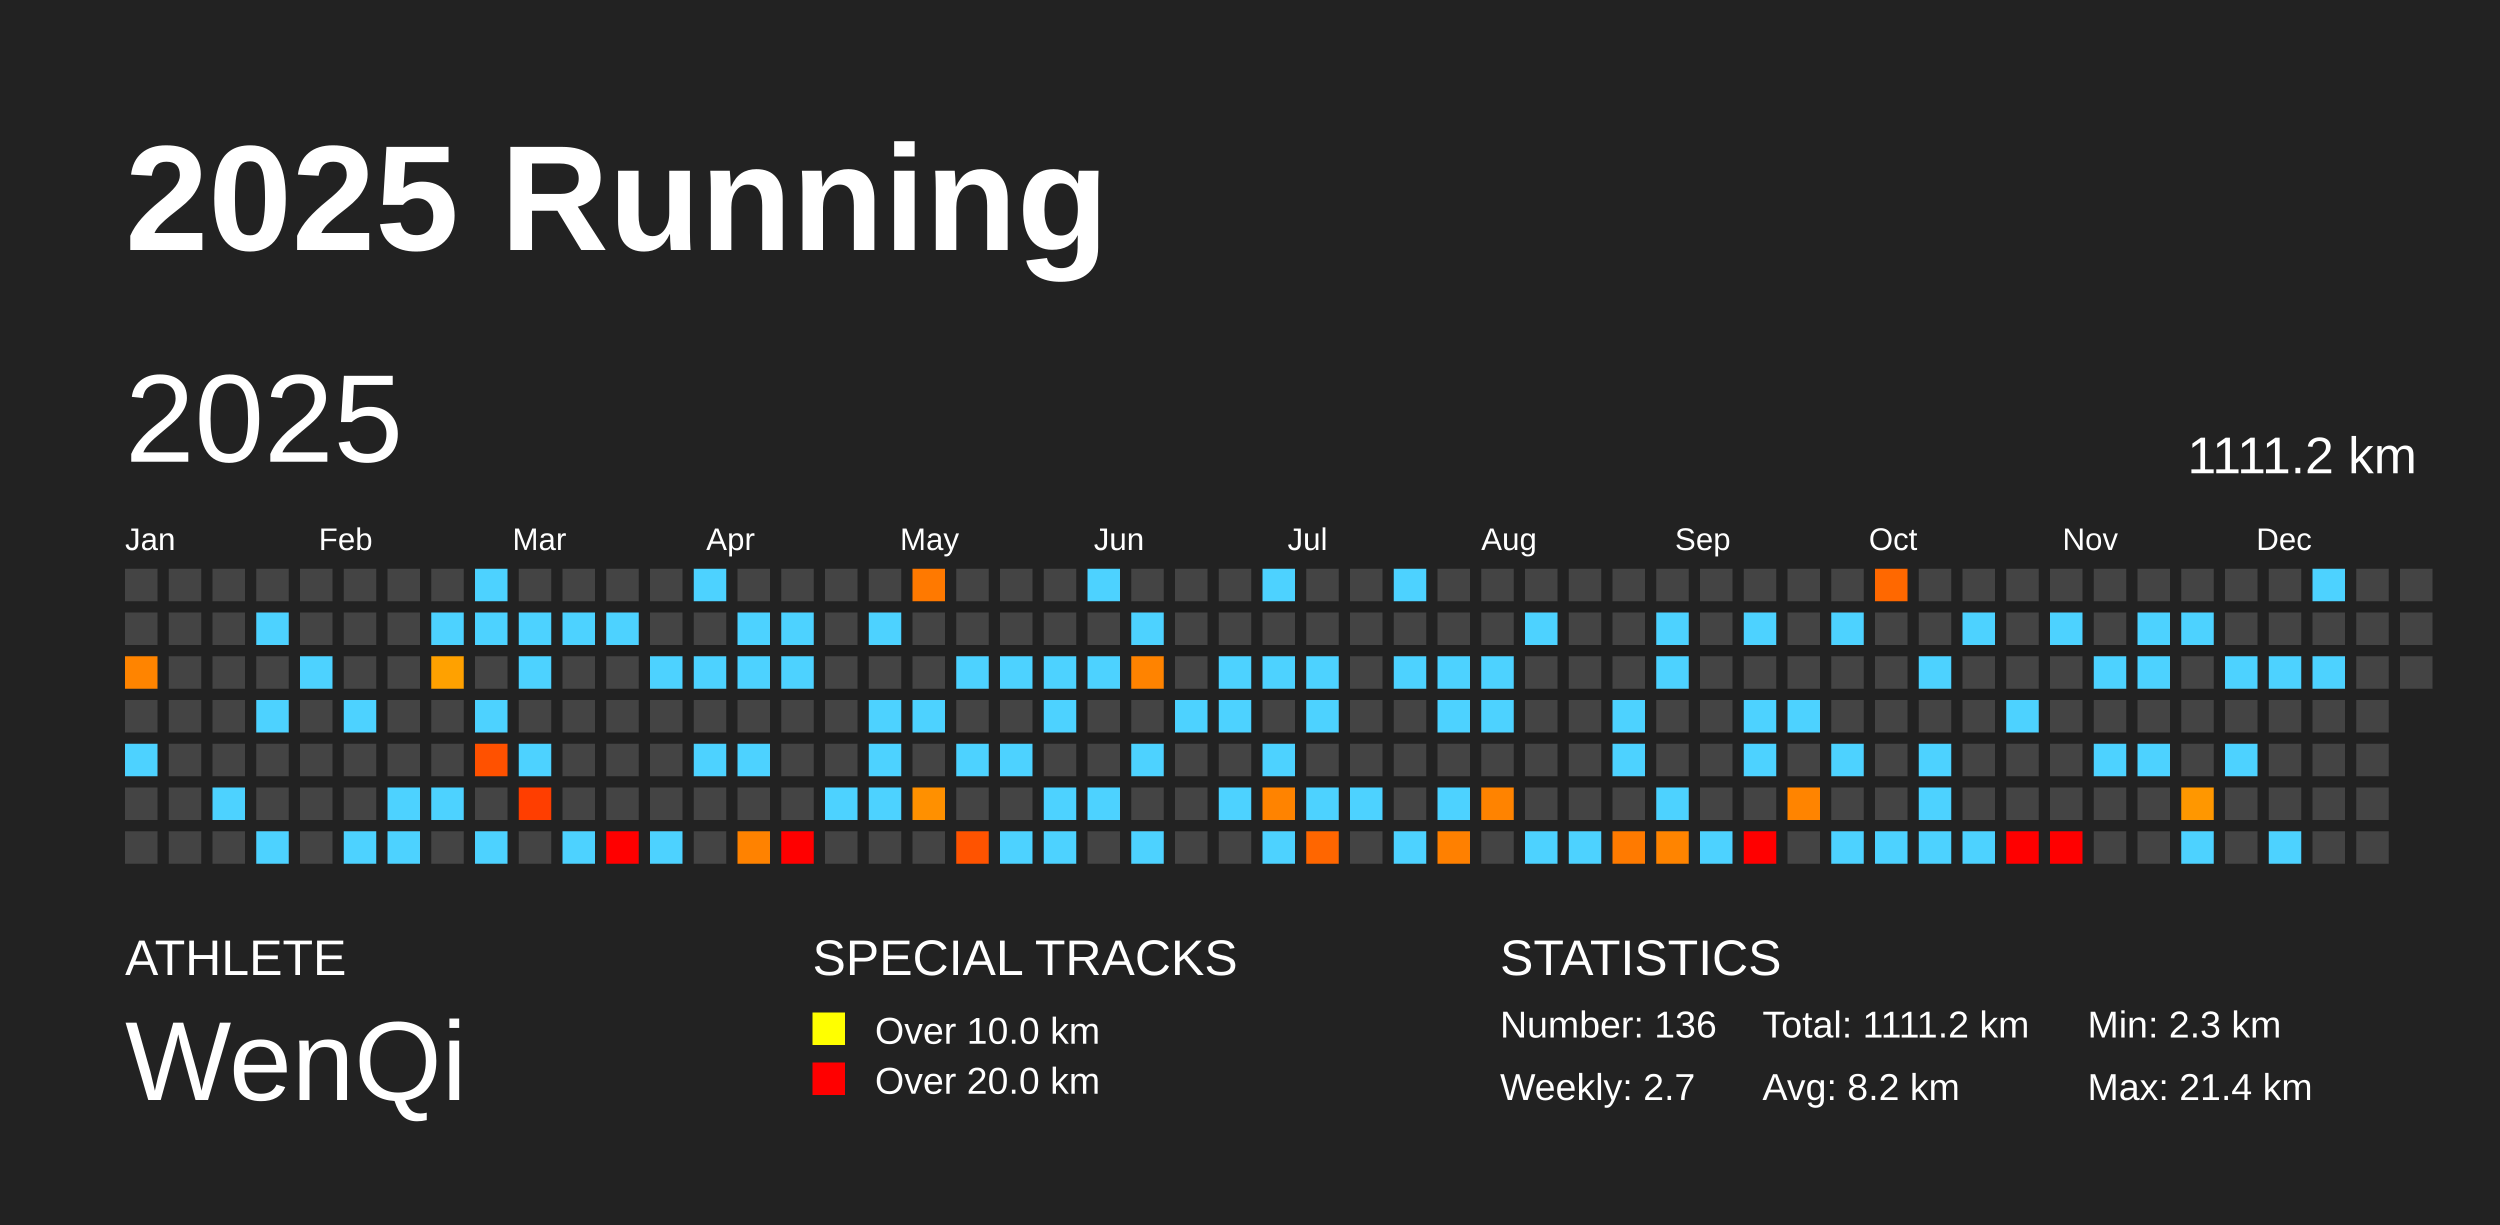
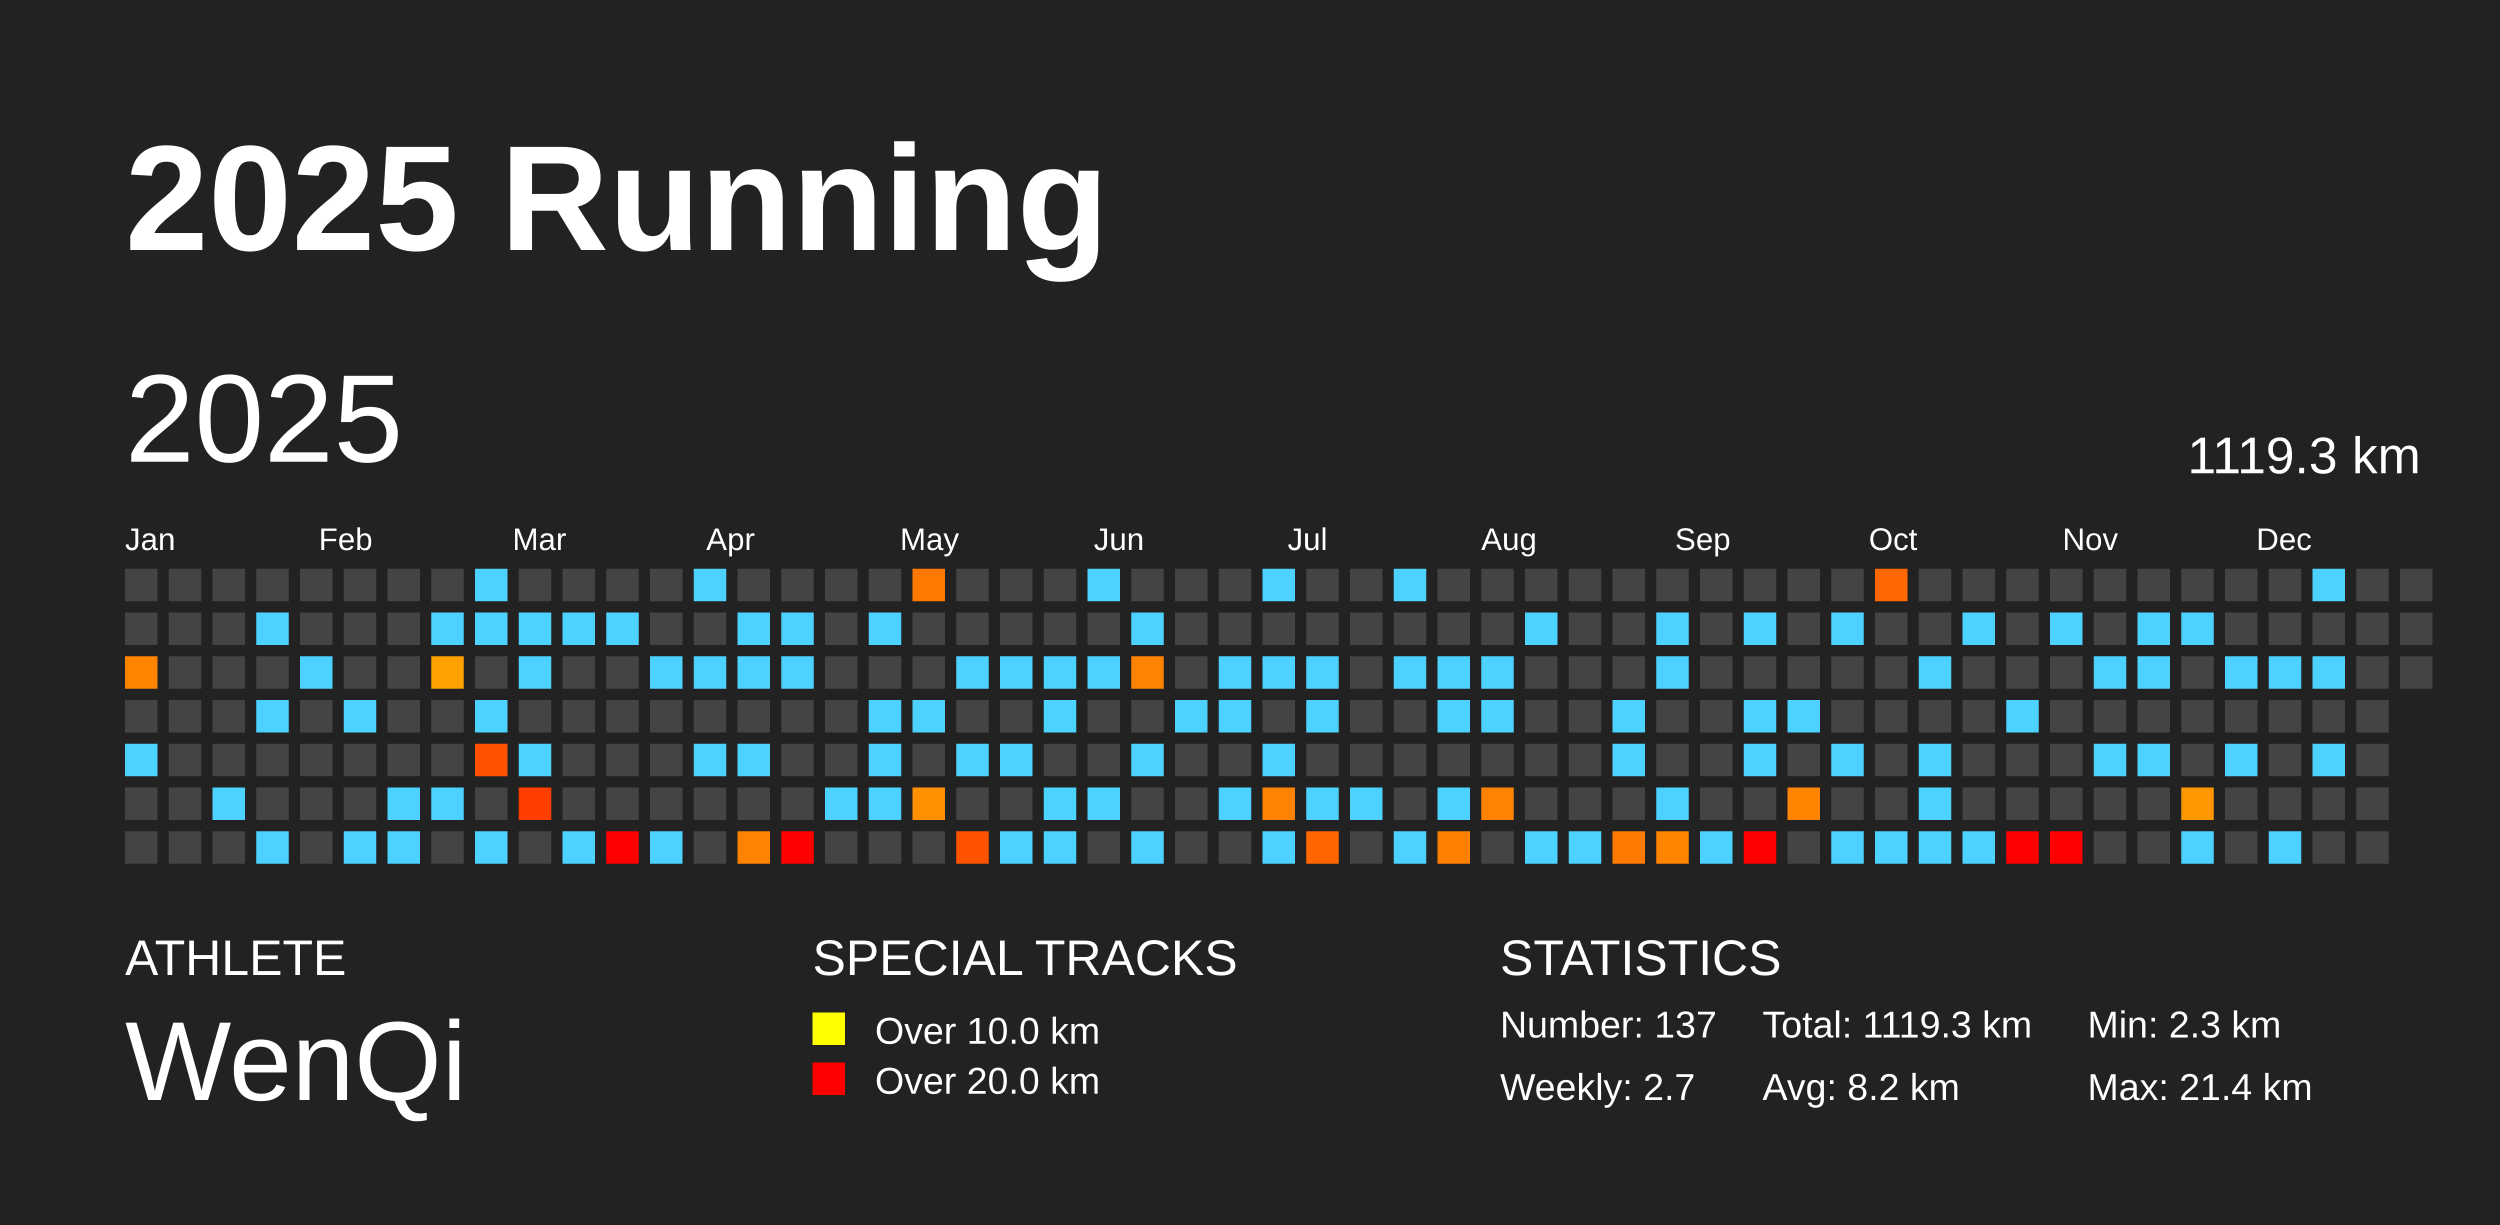
<svg xmlns="http://www.w3.org/2000/svg" baseProfile="full" height="98mm" version="1.1" viewBox="0,0,200,98" width="200mm">
  <defs />
  <rect fill="#222222" height="98" width="200" x="0" y="0" />
  <text fill="#FFFFFF" style="font-size:12px; font-family:Arial; font-weight:bold;" x="10" y="20">2025 Running</text>
  <text fill="#FFFFFF" style="font-size:4px; font-family:Arial" x="10" y="78">ATHLETE</text>
  <text fill="#FFFFFF" style="font-size:9px; font-family:Arial" x="10" y="88">WenQi</text>
  <text fill="#FFFFFF" style="font-size:4px; font-family:Arial" x="65" y="78">SPECIAL TRACKS</text>
  <rect fill="yellow" height="2.6" width="2.6" x="65" y="81" />
  <text fill="#FFFFFF" style="font-size:3px; font-family:Arial" x="70" y="83.5">Over 10.0 km</text>
  <rect fill="red" height="2.6" width="2.6" x="65" y="85" />
  <text fill="#FFFFFF" style="font-size:3px; font-family:Arial" x="70" y="87.5">Over 20.0 km</text>
  <text fill="#FFFFFF" style="font-size:4px; font-family:Arial" x="120" y="78">STATISTICS</text>
-   <text fill="#FFFFFF" style="font-size:3px; font-family:Arial" x="120" y="83">Number: 136</text>
+   <text fill="#FFFFFF" style="font-size:3px; font-family:Arial" x="120" y="83">Number: 137</text>
  <text fill="#FFFFFF" style="font-size:3px; font-family:Arial" x="120" y="88">Weekly: 2.7</text>
-   <text fill="#FFFFFF" style="font-size:3px; font-family:Arial" x="141" y="83">Total: 1111.2 km</text>
+   <text fill="#FFFFFF" style="font-size:3px; font-family:Arial" x="141" y="83">Total: 1119.3 km</text>
  <text fill="#FFFFFF" style="font-size:3px; font-family:Arial" x="141" y="88">Avg: 8.2 km</text>
  <text fill="#FFFFFF" style="font-size:3px; font-family:Arial" x="167" y="83">Min: 2.3 km</text>
  <text fill="#FFFFFF" style="font-size:3px; font-family:Arial" x="167" y="88">Max: 21.4 km</text>
  <text dominant-baseline="hanging" fill="#FFFFFF" style="font-size:10.0px; font-family:Arial;" x="10" y="30">2025</text>
-   <text dominant-baseline="hanging" fill="#FFFFFF" style="font-size:4.125px; font-family:Arial;" x="175" y="35">1111.2 km</text>
+   <text dominant-baseline="hanging" fill="#FFFFFF" style="font-size:4.125px; font-family:Arial;" x="175" y="35">1119.3 km</text>
  <text fill="#FFFFFF" style="font-size:2.5px; font-family:Arial" x="10.0" y="44">Jan</text>
  <text fill="#FFFFFF" style="font-size:2.5px; font-family:Arial" x="25.5" y="44">Feb</text>
  <text fill="#FFFFFF" style="font-size:2.5px; font-family:Arial" x="41.0" y="44">Mar</text>
  <text fill="#FFFFFF" style="font-size:2.5px; font-family:Arial" x="56.5" y="44">Apr</text>
  <text fill="#FFFFFF" style="font-size:2.5px; font-family:Arial" x="72.0" y="44">May</text>
  <text fill="#FFFFFF" style="font-size:2.5px; font-family:Arial" x="87.5" y="44">Jun</text>
  <text fill="#FFFFFF" style="font-size:2.5px; font-family:Arial" x="103.0" y="44">Jul</text>
  <text fill="#FFFFFF" style="font-size:2.5px; font-family:Arial" x="118.5" y="44">Aug</text>
  <text fill="#FFFFFF" style="font-size:2.5px; font-family:Arial" x="134.0" y="44">Sep</text>
  <text fill="#FFFFFF" style="font-size:2.5px; font-family:Arial" x="149.5" y="44">Oct</text>
  <text fill="#FFFFFF" style="font-size:2.5px; font-family:Arial" x="165.0" y="44">Nov</text>
  <text fill="#FFFFFF" style="font-size:2.5px; font-family:Arial" x="180.5" y="44">Dec</text>
  <rect fill="#444444" height="2.6" width="2.6" x="10.0" y="45.5" />
  <rect fill="#444444" height="2.6" width="2.6" x="10.0" y="49.0" />
  <rect fill="#ff8400" height="2.6" width="2.6" x="10.0" y="52.5" />
  <rect fill="#444444" height="2.6" width="2.6" x="10.0" y="56.0" />
  <rect fill="#4dd2ff" height="2.6" width="2.6" x="10.0" y="59.5" />
  <rect fill="#444444" height="2.6" width="2.6" x="10.0" y="63.0" />
  <rect fill="#444444" height="2.6" width="2.6" x="10.0" y="66.5" />
  <rect fill="#444444" height="2.6" width="2.6" x="13.5" y="45.5" />
  <rect fill="#444444" height="2.6" width="2.6" x="13.5" y="49.0" />
  <rect fill="#444444" height="2.6" width="2.6" x="13.5" y="52.5" />
  <rect fill="#444444" height="2.6" width="2.6" x="13.5" y="56.0" />
  <rect fill="#444444" height="2.6" width="2.6" x="13.5" y="59.5" />
  <rect fill="#444444" height="2.6" width="2.6" x="13.5" y="63.0" />
  <rect fill="#444444" height="2.6" width="2.6" x="13.5" y="66.5" />
  <rect fill="#444444" height="2.6" width="2.6" x="17.0" y="45.5" />
  <rect fill="#444444" height="2.6" width="2.6" x="17.0" y="49.0" />
  <rect fill="#444444" height="2.6" width="2.6" x="17.0" y="52.5" />
  <rect fill="#444444" height="2.6" width="2.6" x="17.0" y="56.0" />
  <rect fill="#444444" height="2.6" width="2.6" x="17.0" y="59.5" />
  <rect fill="#4dd2ff" height="2.6" width="2.6" x="17.0" y="63.0" />
  <rect fill="#444444" height="2.6" width="2.6" x="17.0" y="66.5" />
  <rect fill="#444444" height="2.6" width="2.6" x="20.5" y="45.5" />
  <rect fill="#4dd2ff" height="2.6" width="2.6" x="20.5" y="49.0" />
  <rect fill="#444444" height="2.6" width="2.6" x="20.5" y="52.5" />
  <rect fill="#4dd2ff" height="2.6" width="2.6" x="20.5" y="56.0" />
  <rect fill="#444444" height="2.6" width="2.6" x="20.5" y="59.5" />
  <rect fill="#444444" height="2.6" width="2.6" x="20.5" y="63.0" />
  <rect fill="#4dd2ff" height="2.6" width="2.6" x="20.5" y="66.5" />
  <rect fill="#444444" height="2.6" width="2.6" x="24.0" y="45.5" />
  <rect fill="#444444" height="2.6" width="2.6" x="24.0" y="49.0" />
  <rect fill="#4dd2ff" height="2.6" width="2.6" x="24.0" y="52.5" />
  <rect fill="#444444" height="2.6" width="2.6" x="24.0" y="56.0" />
  <rect fill="#444444" height="2.6" width="2.6" x="24.0" y="59.5" />
  <rect fill="#444444" height="2.6" width="2.6" x="24.0" y="63.0" />
  <rect fill="#444444" height="2.6" width="2.6" x="24.0" y="66.5" />
  <rect fill="#444444" height="2.6" width="2.6" x="27.5" y="45.5" />
  <rect fill="#444444" height="2.6" width="2.6" x="27.5" y="49.0" />
  <rect fill="#444444" height="2.6" width="2.6" x="27.5" y="52.5" />
  <rect fill="#4dd2ff" height="2.6" width="2.6" x="27.5" y="56.0" />
  <rect fill="#444444" height="2.6" width="2.6" x="27.5" y="59.5" />
  <rect fill="#444444" height="2.6" width="2.6" x="27.5" y="63.0" />
  <rect fill="#4dd2ff" height="2.6" width="2.6" x="27.5" y="66.5" />
  <rect fill="#444444" height="2.6" width="2.6" x="31.0" y="45.5" />
  <rect fill="#444444" height="2.6" width="2.6" x="31.0" y="49.0" />
  <rect fill="#444444" height="2.6" width="2.6" x="31.0" y="52.5" />
  <rect fill="#444444" height="2.6" width="2.6" x="31.0" y="56.0" />
  <rect fill="#444444" height="2.6" width="2.6" x="31.0" y="59.5" />
  <rect fill="#4dd2ff" height="2.6" width="2.6" x="31.0" y="63.0" />
  <rect fill="#4dd2ff" height="2.6" width="2.6" x="31.0" y="66.5" />
  <rect fill="#444444" height="2.6" width="2.6" x="34.5" y="45.5" />
  <rect fill="#4dd2ff" height="2.6" width="2.6" x="34.5" y="49.0" />
  <rect fill="#ffa100" height="2.6" width="2.6" x="34.5" y="52.5" />
  <rect fill="#444444" height="2.6" width="2.6" x="34.5" y="56.0" />
  <rect fill="#444444" height="2.6" width="2.6" x="34.5" y="59.5" />
  <rect fill="#4dd2ff" height="2.6" width="2.6" x="34.5" y="63.0" />
  <rect fill="#444444" height="2.6" width="2.6" x="34.5" y="66.5" />
  <rect fill="#4dd2ff" height="2.6" width="2.6" x="38.0" y="45.5" />
  <rect fill="#4dd2ff" height="2.6" width="2.6" x="38.0" y="49.0" />
  <rect fill="#444444" height="2.6" width="2.6" x="38.0" y="52.5" />
  <rect fill="#4dd2ff" height="2.6" width="2.6" x="38.0" y="56.0" />
  <rect fill="#ff5100" height="2.6" width="2.6" x="38.0" y="59.5" />
  <rect fill="#444444" height="2.6" width="2.6" x="38.0" y="63.0" />
  <rect fill="#4dd2ff" height="2.6" width="2.6" x="38.0" y="66.5" />
  <rect fill="#444444" height="2.6" width="2.6" x="41.5" y="45.5" />
  <rect fill="#4dd2ff" height="2.6" width="2.6" x="41.5" y="49.0" />
  <rect fill="#4dd2ff" height="2.6" width="2.6" x="41.5" y="52.5" />
  <rect fill="#444444" height="2.6" width="2.6" x="41.5" y="56.0" />
  <rect fill="#4dd2ff" height="2.6" width="2.6" x="41.5" y="59.5" />
  <rect fill="#ff3e00" height="2.6" width="2.6" x="41.5" y="63.0" />
  <rect fill="#444444" height="2.6" width="2.6" x="41.5" y="66.5" />
  <rect fill="#444444" height="2.6" width="2.6" x="45.0" y="45.5" />
  <rect fill="#4dd2ff" height="2.6" width="2.6" x="45.0" y="49.0" />
  <rect fill="#444444" height="2.6" width="2.6" x="45.0" y="52.5" />
  <rect fill="#444444" height="2.6" width="2.6" x="45.0" y="56.0" />
  <rect fill="#444444" height="2.6" width="2.6" x="45.0" y="59.5" />
  <rect fill="#444444" height="2.6" width="2.6" x="45.0" y="63.0" />
  <rect fill="#4dd2ff" height="2.6" width="2.6" x="45.0" y="66.5" />
  <rect fill="#444444" height="2.6" width="2.6" x="48.5" y="45.5" />
  <rect fill="#4dd2ff" height="2.6" width="2.6" x="48.5" y="49.0" />
  <rect fill="#444444" height="2.6" width="2.6" x="48.5" y="52.5" />
  <rect fill="#444444" height="2.6" width="2.6" x="48.5" y="56.0" />
  <rect fill="#444444" height="2.6" width="2.6" x="48.5" y="59.5" />
  <rect fill="#444444" height="2.6" width="2.6" x="48.5" y="63.0" />
  <rect fill="red" height="2.6" width="2.6" x="48.5" y="66.5" />
  <rect fill="#444444" height="2.6" width="2.6" x="52.0" y="45.5" />
  <rect fill="#444444" height="2.6" width="2.6" x="52.0" y="49.0" />
  <rect fill="#4dd2ff" height="2.6" width="2.6" x="52.0" y="52.5" />
  <rect fill="#444444" height="2.6" width="2.6" x="52.0" y="56.0" />
  <rect fill="#444444" height="2.6" width="2.6" x="52.0" y="59.5" />
  <rect fill="#444444" height="2.6" width="2.6" x="52.0" y="63.0" />
  <rect fill="#4dd2ff" height="2.6" width="2.6" x="52.0" y="66.5" />
  <rect fill="#4dd2ff" height="2.6" width="2.6" x="55.5" y="45.5" />
  <rect fill="#444444" height="2.6" width="2.6" x="55.5" y="49.0" />
  <rect fill="#4dd2ff" height="2.6" width="2.6" x="55.5" y="52.5" />
  <rect fill="#444444" height="2.6" width="2.6" x="55.5" y="56.0" />
  <rect fill="#4dd2ff" height="2.6" width="2.6" x="55.5" y="59.5" />
  <rect fill="#444444" height="2.6" width="2.6" x="55.5" y="63.0" />
  <rect fill="#444444" height="2.6" width="2.6" x="55.5" y="66.5" />
  <rect fill="#444444" height="2.6" width="2.6" x="59.0" y="45.5" />
  <rect fill="#4dd2ff" height="2.6" width="2.6" x="59.0" y="49.0" />
  <rect fill="#4dd2ff" height="2.6" width="2.6" x="59.0" y="52.5" />
  <rect fill="#444444" height="2.6" width="2.6" x="59.0" y="56.0" />
  <rect fill="#4dd2ff" height="2.6" width="2.6" x="59.0" y="59.5" />
  <rect fill="#444444" height="2.6" width="2.6" x="59.0" y="63.0" />
  <rect fill="#ff8200" height="2.6" width="2.6" x="59.0" y="66.5" />
  <rect fill="#444444" height="2.6" width="2.6" x="62.5" y="45.5" />
  <rect fill="#4dd2ff" height="2.6" width="2.6" x="62.5" y="49.0" />
  <rect fill="#4dd2ff" height="2.6" width="2.6" x="62.5" y="52.5" />
  <rect fill="#444444" height="2.6" width="2.6" x="62.5" y="56.0" />
  <rect fill="#444444" height="2.6" width="2.6" x="62.5" y="59.5" />
  <rect fill="#444444" height="2.6" width="2.6" x="62.5" y="63.0" />
  <rect fill="red" height="2.6" width="2.6" x="62.5" y="66.5" />
  <rect fill="#444444" height="2.6" width="2.6" x="66.0" y="45.5" />
  <rect fill="#444444" height="2.6" width="2.6" x="66.0" y="49.0" />
  <rect fill="#444444" height="2.6" width="2.6" x="66.0" y="52.5" />
  <rect fill="#444444" height="2.6" width="2.6" x="66.0" y="56.0" />
  <rect fill="#444444" height="2.6" width="2.6" x="66.0" y="59.5" />
  <rect fill="#4dd2ff" height="2.6" width="2.6" x="66.0" y="63.0" />
  <rect fill="#444444" height="2.6" width="2.6" x="66.0" y="66.5" />
  <rect fill="#444444" height="2.6" width="2.6" x="69.5" y="45.5" />
  <rect fill="#4dd2ff" height="2.6" width="2.6" x="69.5" y="49.0" />
  <rect fill="#444444" height="2.6" width="2.6" x="69.5" y="52.5" />
  <rect fill="#4dd2ff" height="2.6" width="2.6" x="69.5" y="56.0" />
  <rect fill="#4dd2ff" height="2.6" width="2.6" x="69.5" y="59.5" />
  <rect fill="#4dd2ff" height="2.6" width="2.6" x="69.5" y="63.0" />
  <rect fill="#444444" height="2.6" width="2.6" x="69.5" y="66.5" />
  <rect fill="#ff7900" height="2.6" width="2.6" x="73.0" y="45.5" />
  <rect fill="#444444" height="2.6" width="2.6" x="73.0" y="49.0" />
  <rect fill="#444444" height="2.6" width="2.6" x="73.0" y="52.5" />
  <rect fill="#4dd2ff" height="2.6" width="2.6" x="73.0" y="56.0" />
  <rect fill="#444444" height="2.6" width="2.6" x="73.0" y="59.5" />
  <rect fill="#ff9000" height="2.6" width="2.6" x="73.0" y="63.0" />
  <rect fill="#444444" height="2.6" width="2.6" x="73.0" y="66.5" />
  <rect fill="#444444" height="2.6" width="2.6" x="76.5" y="45.5" />
  <rect fill="#444444" height="2.6" width="2.6" x="76.5" y="49.0" />
  <rect fill="#4dd2ff" height="2.6" width="2.6" x="76.5" y="52.5" />
  <rect fill="#444444" height="2.6" width="2.6" x="76.5" y="56.0" />
  <rect fill="#4dd2ff" height="2.6" width="2.6" x="76.5" y="59.5" />
  <rect fill="#444444" height="2.6" width="2.6" x="76.5" y="63.0" />
  <rect fill="#ff5300" height="2.6" width="2.6" x="76.5" y="66.5" />
  <rect fill="#444444" height="2.6" width="2.6" x="80.0" y="45.5" />
  <rect fill="#444444" height="2.6" width="2.6" x="80.0" y="49.0" />
  <rect fill="#4dd2ff" height="2.6" width="2.6" x="80.0" y="52.5" />
  <rect fill="#444444" height="2.6" width="2.6" x="80.0" y="56.0" />
  <rect fill="#4dd2ff" height="2.6" width="2.6" x="80.0" y="59.5" />
  <rect fill="#444444" height="2.6" width="2.6" x="80.0" y="63.0" />
  <rect fill="#4dd2ff" height="2.6" width="2.6" x="80.0" y="66.5" />
  <rect fill="#444444" height="2.6" width="2.6" x="83.5" y="45.5" />
  <rect fill="#444444" height="2.6" width="2.6" x="83.5" y="49.0" />
  <rect fill="#4dd2ff" height="2.6" width="2.6" x="83.5" y="52.5" />
  <rect fill="#4dd2ff" height="2.6" width="2.6" x="83.5" y="56.0" />
  <rect fill="#444444" height="2.6" width="2.6" x="83.5" y="59.5" />
  <rect fill="#4dd2ff" height="2.6" width="2.6" x="83.5" y="63.0" />
  <rect fill="#4dd2ff" height="2.6" width="2.6" x="83.5" y="66.5" />
  <rect fill="#4dd2ff" height="2.6" width="2.6" x="87.0" y="45.5" />
  <rect fill="#444444" height="2.6" width="2.6" x="87.0" y="49.0" />
  <rect fill="#4dd2ff" height="2.6" width="2.6" x="87.0" y="52.5" />
  <rect fill="#444444" height="2.6" width="2.6" x="87.0" y="56.0" />
  <rect fill="#444444" height="2.6" width="2.6" x="87.0" y="59.5" />
  <rect fill="#4dd2ff" height="2.6" width="2.6" x="87.0" y="63.0" />
  <rect fill="#444444" height="2.6" width="2.6" x="87.0" y="66.5" />
  <rect fill="#444444" height="2.6" width="2.6" x="90.5" y="45.5" />
  <rect fill="#4dd2ff" height="2.6" width="2.6" x="90.5" y="49.0" />
  <rect fill="#ff8300" height="2.6" width="2.6" x="90.5" y="52.5" />
  <rect fill="#444444" height="2.6" width="2.6" x="90.5" y="56.0" />
  <rect fill="#4dd2ff" height="2.6" width="2.6" x="90.5" y="59.5" />
  <rect fill="#444444" height="2.6" width="2.6" x="90.5" y="63.0" />
  <rect fill="#4dd2ff" height="2.6" width="2.6" x="90.5" y="66.5" />
  <rect fill="#444444" height="2.6" width="2.6" x="94.0" y="45.5" />
  <rect fill="#444444" height="2.6" width="2.6" x="94.0" y="49.0" />
  <rect fill="#444444" height="2.6" width="2.6" x="94.0" y="52.5" />
  <rect fill="#4dd2ff" height="2.6" width="2.6" x="94.0" y="56.0" />
  <rect fill="#444444" height="2.6" width="2.6" x="94.0" y="59.5" />
  <rect fill="#444444" height="2.6" width="2.6" x="94.0" y="63.0" />
  <rect fill="#444444" height="2.6" width="2.6" x="94.0" y="66.5" />
  <rect fill="#444444" height="2.6" width="2.6" x="97.5" y="45.5" />
  <rect fill="#444444" height="2.6" width="2.6" x="97.5" y="49.0" />
  <rect fill="#4dd2ff" height="2.6" width="2.6" x="97.5" y="52.5" />
  <rect fill="#4dd2ff" height="2.6" width="2.6" x="97.5" y="56.0" />
  <rect fill="#444444" height="2.6" width="2.6" x="97.5" y="59.5" />
  <rect fill="#4dd2ff" height="2.6" width="2.6" x="97.5" y="63.0" />
  <rect fill="#444444" height="2.6" width="2.6" x="97.5" y="66.5" />
  <rect fill="#4dd2ff" height="2.6" width="2.6" x="101.0" y="45.5" />
  <rect fill="#444444" height="2.6" width="2.6" x="101.0" y="49.0" />
  <rect fill="#4dd2ff" height="2.6" width="2.6" x="101.0" y="52.5" />
  <rect fill="#444444" height="2.6" width="2.6" x="101.0" y="56.0" />
  <rect fill="#4dd2ff" height="2.6" width="2.6" x="101.0" y="59.5" />
  <rect fill="#ff8300" height="2.6" width="2.6" x="101.0" y="63.0" />
  <rect fill="#4dd2ff" height="2.6" width="2.6" x="101.0" y="66.5" />
  <rect fill="#444444" height="2.6" width="2.6" x="104.5" y="45.5" />
  <rect fill="#444444" height="2.6" width="2.6" x="104.5" y="49.0" />
  <rect fill="#4dd2ff" height="2.6" width="2.6" x="104.5" y="52.5" />
  <rect fill="#4dd2ff" height="2.6" width="2.6" x="104.5" y="56.0" />
  <rect fill="#444444" height="2.6" width="2.6" x="104.5" y="59.5" />
  <rect fill="#4dd2ff" height="2.6" width="2.6" x="104.5" y="63.0" />
  <rect fill="#ff6600" height="2.6" width="2.6" x="104.5" y="66.5" />
  <rect fill="#444444" height="2.6" width="2.6" x="108.0" y="45.5" />
  <rect fill="#444444" height="2.6" width="2.6" x="108.0" y="49.0" />
  <rect fill="#444444" height="2.6" width="2.6" x="108.0" y="52.5" />
  <rect fill="#444444" height="2.6" width="2.6" x="108.0" y="56.0" />
  <rect fill="#444444" height="2.6" width="2.6" x="108.0" y="59.5" />
  <rect fill="#4dd2ff" height="2.6" width="2.6" x="108.0" y="63.0" />
  <rect fill="#444444" height="2.6" width="2.6" x="108.0" y="66.5" />
  <rect fill="#4dd2ff" height="2.6" width="2.6" x="111.5" y="45.5" />
  <rect fill="#444444" height="2.6" width="2.6" x="111.5" y="49.0" />
  <rect fill="#4dd2ff" height="2.6" width="2.6" x="111.5" y="52.5" />
  <rect fill="#444444" height="2.6" width="2.6" x="111.5" y="56.0" />
  <rect fill="#444444" height="2.6" width="2.6" x="111.5" y="59.5" />
  <rect fill="#444444" height="2.6" width="2.6" x="111.5" y="63.0" />
  <rect fill="#4dd2ff" height="2.6" width="2.6" x="111.5" y="66.5" />
  <rect fill="#444444" height="2.6" width="2.6" x="115.0" y="45.5" />
  <rect fill="#444444" height="2.6" width="2.6" x="115.0" y="49.0" />
  <rect fill="#4dd2ff" height="2.6" width="2.6" x="115.0" y="52.5" />
  <rect fill="#4dd2ff" height="2.6" width="2.6" x="115.0" y="56.0" />
  <rect fill="#444444" height="2.6" width="2.6" x="115.0" y="59.5" />
  <rect fill="#4dd2ff" height="2.6" width="2.6" x="115.0" y="63.0" />
  <rect fill="#ff8000" height="2.6" width="2.6" x="115.0" y="66.5" />
  <rect fill="#444444" height="2.6" width="2.6" x="118.5" y="45.5" />
  <rect fill="#444444" height="2.6" width="2.6" x="118.5" y="49.0" />
  <rect fill="#4dd2ff" height="2.6" width="2.6" x="118.5" y="52.5" />
  <rect fill="#4dd2ff" height="2.6" width="2.6" x="118.5" y="56.0" />
  <rect fill="#444444" height="2.6" width="2.6" x="118.5" y="59.5" />
  <rect fill="#ff8300" height="2.6" width="2.6" x="118.5" y="63.0" />
  <rect fill="#444444" height="2.6" width="2.6" x="118.5" y="66.5" />
  <rect fill="#444444" height="2.6" width="2.6" x="122.0" y="45.5" />
  <rect fill="#4dd2ff" height="2.6" width="2.6" x="122.0" y="49.0" />
  <rect fill="#444444" height="2.6" width="2.6" x="122.0" y="52.5" />
  <rect fill="#444444" height="2.6" width="2.6" x="122.0" y="56.0" />
  <rect fill="#444444" height="2.6" width="2.6" x="122.0" y="59.5" />
  <rect fill="#444444" height="2.6" width="2.6" x="122.0" y="63.0" />
  <rect fill="#4dd2ff" height="2.6" width="2.6" x="122.0" y="66.5" />
  <rect fill="#444444" height="2.6" width="2.6" x="125.5" y="45.5" />
  <rect fill="#444444" height="2.6" width="2.6" x="125.5" y="49.0" />
  <rect fill="#444444" height="2.6" width="2.6" x="125.5" y="52.5" />
  <rect fill="#444444" height="2.6" width="2.6" x="125.5" y="56.0" />
  <rect fill="#444444" height="2.6" width="2.6" x="125.5" y="59.5" />
  <rect fill="#444444" height="2.6" width="2.6" x="125.5" y="63.0" />
  <rect fill="#4dd2ff" height="2.6" width="2.6" x="125.5" y="66.5" />
  <rect fill="#444444" height="2.6" width="2.6" x="129.0" y="45.5" />
  <rect fill="#444444" height="2.6" width="2.6" x="129.0" y="49.0" />
  <rect fill="#444444" height="2.6" width="2.6" x="129.0" y="52.5" />
  <rect fill="#4dd2ff" height="2.6" width="2.6" x="129.0" y="56.0" />
  <rect fill="#4dd2ff" height="2.6" width="2.6" x="129.0" y="59.5" />
  <rect fill="#444444" height="2.6" width="2.6" x="129.0" y="63.0" />
  <rect fill="#ff7a00" height="2.6" width="2.6" x="129.0" y="66.5" />
  <rect fill="#444444" height="2.6" width="2.6" x="132.5" y="45.5" />
  <rect fill="#4dd2ff" height="2.6" width="2.6" x="132.5" y="49.0" />
  <rect fill="#4dd2ff" height="2.6" width="2.6" x="132.5" y="52.5" />
  <rect fill="#444444" height="2.6" width="2.6" x="132.5" y="56.0" />
  <rect fill="#444444" height="2.6" width="2.6" x="132.5" y="59.5" />
  <rect fill="#4dd2ff" height="2.6" width="2.6" x="132.5" y="63.0" />
  <rect fill="#ff8400" height="2.6" width="2.6" x="132.5" y="66.5" />
  <rect fill="#444444" height="2.6" width="2.6" x="136.0" y="45.5" />
  <rect fill="#444444" height="2.6" width="2.6" x="136.0" y="49.0" />
  <rect fill="#444444" height="2.6" width="2.6" x="136.0" y="52.5" />
  <rect fill="#444444" height="2.6" width="2.6" x="136.0" y="56.0" />
  <rect fill="#444444" height="2.6" width="2.6" x="136.0" y="59.5" />
  <rect fill="#444444" height="2.6" width="2.6" x="136.0" y="63.0" />
  <rect fill="#4dd2ff" height="2.6" width="2.6" x="136.0" y="66.5" />
  <rect fill="#444444" height="2.6" width="2.6" x="139.5" y="45.5" />
  <rect fill="#4dd2ff" height="2.6" width="2.6" x="139.5" y="49.0" />
  <rect fill="#444444" height="2.6" width="2.6" x="139.5" y="52.5" />
  <rect fill="#4dd2ff" height="2.6" width="2.6" x="139.5" y="56.0" />
  <rect fill="#4dd2ff" height="2.6" width="2.6" x="139.5" y="59.5" />
  <rect fill="#444444" height="2.6" width="2.6" x="139.5" y="63.0" />
  <rect fill="red" height="2.6" width="2.6" x="139.5" y="66.5" />
  <rect fill="#444444" height="2.6" width="2.6" x="143.0" y="45.5" />
  <rect fill="#444444" height="2.6" width="2.6" x="143.0" y="49.0" />
  <rect fill="#444444" height="2.6" width="2.6" x="143.0" y="52.5" />
  <rect fill="#4dd2ff" height="2.6" width="2.6" x="143.0" y="56.0" />
  <rect fill="#444444" height="2.6" width="2.6" x="143.0" y="59.5" />
  <rect fill="#ff8400" height="2.6" width="2.6" x="143.0" y="63.0" />
  <rect fill="#444444" height="2.6" width="2.6" x="143.0" y="66.5" />
  <rect fill="#444444" height="2.6" width="2.6" x="146.5" y="45.5" />
  <rect fill="#4dd2ff" height="2.6" width="2.6" x="146.5" y="49.0" />
  <rect fill="#444444" height="2.6" width="2.6" x="146.5" y="52.5" />
  <rect fill="#444444" height="2.6" width="2.6" x="146.5" y="56.0" />
  <rect fill="#4dd2ff" height="2.6" width="2.6" x="146.5" y="59.5" />
  <rect fill="#444444" height="2.6" width="2.6" x="146.5" y="63.0" />
  <rect fill="#4dd2ff" height="2.6" width="2.6" x="146.5" y="66.5" />
  <rect fill="#ff6800" height="2.6" width="2.6" x="150.0" y="45.5" />
  <rect fill="#444444" height="2.6" width="2.6" x="150.0" y="49.0" />
  <rect fill="#444444" height="2.6" width="2.6" x="150.0" y="52.5" />
  <rect fill="#444444" height="2.6" width="2.6" x="150.0" y="56.0" />
  <rect fill="#444444" height="2.6" width="2.6" x="150.0" y="59.5" />
  <rect fill="#444444" height="2.6" width="2.6" x="150.0" y="63.0" />
  <rect fill="#4dd2ff" height="2.6" width="2.6" x="150.0" y="66.5" />
  <rect fill="#444444" height="2.6" width="2.6" x="153.5" y="45.5" />
  <rect fill="#444444" height="2.6" width="2.6" x="153.5" y="49.0" />
  <rect fill="#4dd2ff" height="2.6" width="2.6" x="153.5" y="52.5" />
  <rect fill="#444444" height="2.6" width="2.6" x="153.5" y="56.0" />
  <rect fill="#4dd2ff" height="2.6" width="2.6" x="153.5" y="59.5" />
  <rect fill="#4dd2ff" height="2.6" width="2.6" x="153.5" y="63.0" />
  <rect fill="#4dd2ff" height="2.6" width="2.6" x="153.5" y="66.5" />
  <rect fill="#444444" height="2.6" width="2.6" x="157.0" y="45.5" />
  <rect fill="#4dd2ff" height="2.6" width="2.6" x="157.0" y="49.0" />
  <rect fill="#444444" height="2.6" width="2.6" x="157.0" y="52.5" />
  <rect fill="#444444" height="2.6" width="2.6" x="157.0" y="56.0" />
  <rect fill="#444444" height="2.6" width="2.6" x="157.0" y="59.5" />
  <rect fill="#444444" height="2.6" width="2.6" x="157.0" y="63.0" />
  <rect fill="#4dd2ff" height="2.6" width="2.6" x="157.0" y="66.5" />
  <rect fill="#444444" height="2.6" width="2.6" x="160.5" y="45.5" />
  <rect fill="#444444" height="2.6" width="2.6" x="160.5" y="49.0" />
  <rect fill="#444444" height="2.6" width="2.6" x="160.5" y="52.5" />
  <rect fill="#4dd2ff" height="2.6" width="2.6" x="160.5" y="56.0" />
  <rect fill="#444444" height="2.6" width="2.6" x="160.5" y="59.5" />
  <rect fill="#444444" height="2.6" width="2.6" x="160.5" y="63.0" />
  <rect fill="red" height="2.6" width="2.6" x="160.5" y="66.5" />
  <rect fill="#444444" height="2.6" width="2.6" x="164.0" y="45.5" />
  <rect fill="#4dd2ff" height="2.6" width="2.6" x="164.0" y="49.0" />
  <rect fill="#444444" height="2.6" width="2.6" x="164.0" y="52.5" />
  <rect fill="#444444" height="2.6" width="2.6" x="164.0" y="56.0" />
  <rect fill="#444444" height="2.6" width="2.6" x="164.0" y="59.5" />
  <rect fill="#444444" height="2.6" width="2.6" x="164.0" y="63.0" />
  <rect fill="red" height="2.6" width="2.6" x="164.0" y="66.5" />
  <rect fill="#444444" height="2.6" width="2.6" x="167.5" y="45.5" />
  <rect fill="#444444" height="2.6" width="2.6" x="167.5" y="49.0" />
  <rect fill="#4dd2ff" height="2.6" width="2.6" x="167.5" y="52.5" />
  <rect fill="#444444" height="2.6" width="2.6" x="167.5" y="56.0" />
  <rect fill="#4dd2ff" height="2.6" width="2.6" x="167.5" y="59.5" />
  <rect fill="#444444" height="2.6" width="2.6" x="167.5" y="63.0" />
  <rect fill="#444444" height="2.6" width="2.6" x="167.5" y="66.5" />
  <rect fill="#444444" height="2.6" width="2.6" x="171.0" y="45.5" />
  <rect fill="#4dd2ff" height="2.6" width="2.6" x="171.0" y="49.0" />
  <rect fill="#4dd2ff" height="2.6" width="2.6" x="171.0" y="52.5" />
  <rect fill="#444444" height="2.6" width="2.6" x="171.0" y="56.0" />
  <rect fill="#4dd2ff" height="2.6" width="2.6" x="171.0" y="59.5" />
  <rect fill="#444444" height="2.6" width="2.6" x="171.0" y="63.0" />
  <rect fill="#444444" height="2.6" width="2.6" x="171.0" y="66.5" />
  <rect fill="#444444" height="2.6" width="2.6" x="174.5" y="45.5" />
  <rect fill="#4dd2ff" height="2.6" width="2.6" x="174.5" y="49.0" />
  <rect fill="#444444" height="2.6" width="2.6" x="174.5" y="52.5" />
  <rect fill="#444444" height="2.6" width="2.6" x="174.5" y="56.0" />
  <rect fill="#444444" height="2.6" width="2.6" x="174.5" y="59.5" />
  <rect fill="#ff9700" height="2.6" width="2.6" x="174.5" y="63.0" />
  <rect fill="#4dd2ff" height="2.6" width="2.6" x="174.5" y="66.5" />
  <rect fill="#444444" height="2.6" width="2.6" x="178.0" y="45.5" />
  <rect fill="#444444" height="2.6" width="2.6" x="178.0" y="49.0" />
  <rect fill="#4dd2ff" height="2.6" width="2.6" x="178.0" y="52.5" />
  <rect fill="#444444" height="2.6" width="2.6" x="178.0" y="56.0" />
  <rect fill="#4dd2ff" height="2.6" width="2.6" x="178.0" y="59.5" />
  <rect fill="#444444" height="2.6" width="2.6" x="178.0" y="63.0" />
  <rect fill="#444444" height="2.6" width="2.6" x="178.0" y="66.5" />
  <rect fill="#444444" height="2.6" width="2.6" x="181.5" y="45.5" />
  <rect fill="#444444" height="2.6" width="2.6" x="181.5" y="49.0" />
  <rect fill="#4dd2ff" height="2.6" width="2.6" x="181.5" y="52.5" />
  <rect fill="#444444" height="2.6" width="2.6" x="181.5" y="56.0" />
  <rect fill="#444444" height="2.6" width="2.6" x="181.5" y="59.5" />
  <rect fill="#444444" height="2.6" width="2.6" x="181.5" y="63.0" />
  <rect fill="#4dd2ff" height="2.6" width="2.6" x="181.5" y="66.5" />
  <rect fill="#4dd2ff" height="2.6" width="2.6" x="185.0" y="45.5" />
  <rect fill="#444444" height="2.6" width="2.6" x="185.0" y="49.0" />
  <rect fill="#4dd2ff" height="2.6" width="2.6" x="185.0" y="52.5" />
  <rect fill="#444444" height="2.6" width="2.6" x="185.0" y="56.0" />
-   <rect fill="#444444" height="2.6" width="2.6" x="185.0" y="59.5" />
+   <rect fill="#4dd2ff" height="2.6" width="2.6" x="185.0" y="59.5" />
  <rect fill="#444444" height="2.6" width="2.6" x="185.0" y="63.0" />
  <rect fill="#444444" height="2.6" width="2.6" x="185.0" y="66.5" />
  <rect fill="#444444" height="2.6" width="2.6" x="188.5" y="45.5" />
  <rect fill="#444444" height="2.6" width="2.6" x="188.5" y="49.0" />
  <rect fill="#444444" height="2.6" width="2.6" x="188.5" y="52.5" />
  <rect fill="#444444" height="2.6" width="2.6" x="188.5" y="56.0" />
  <rect fill="#444444" height="2.6" width="2.6" x="188.5" y="59.5" />
  <rect fill="#444444" height="2.6" width="2.6" x="188.5" y="63.0" />
  <rect fill="#444444" height="2.6" width="2.6" x="188.5" y="66.5" />
  <rect fill="#444444" height="2.6" width="2.6" x="192.0" y="45.5" />
  <rect fill="#444444" height="2.6" width="2.6" x="192.0" y="49.0" />
  <rect fill="#444444" height="2.6" width="2.6" x="192.0" y="52.5" />
</svg>
